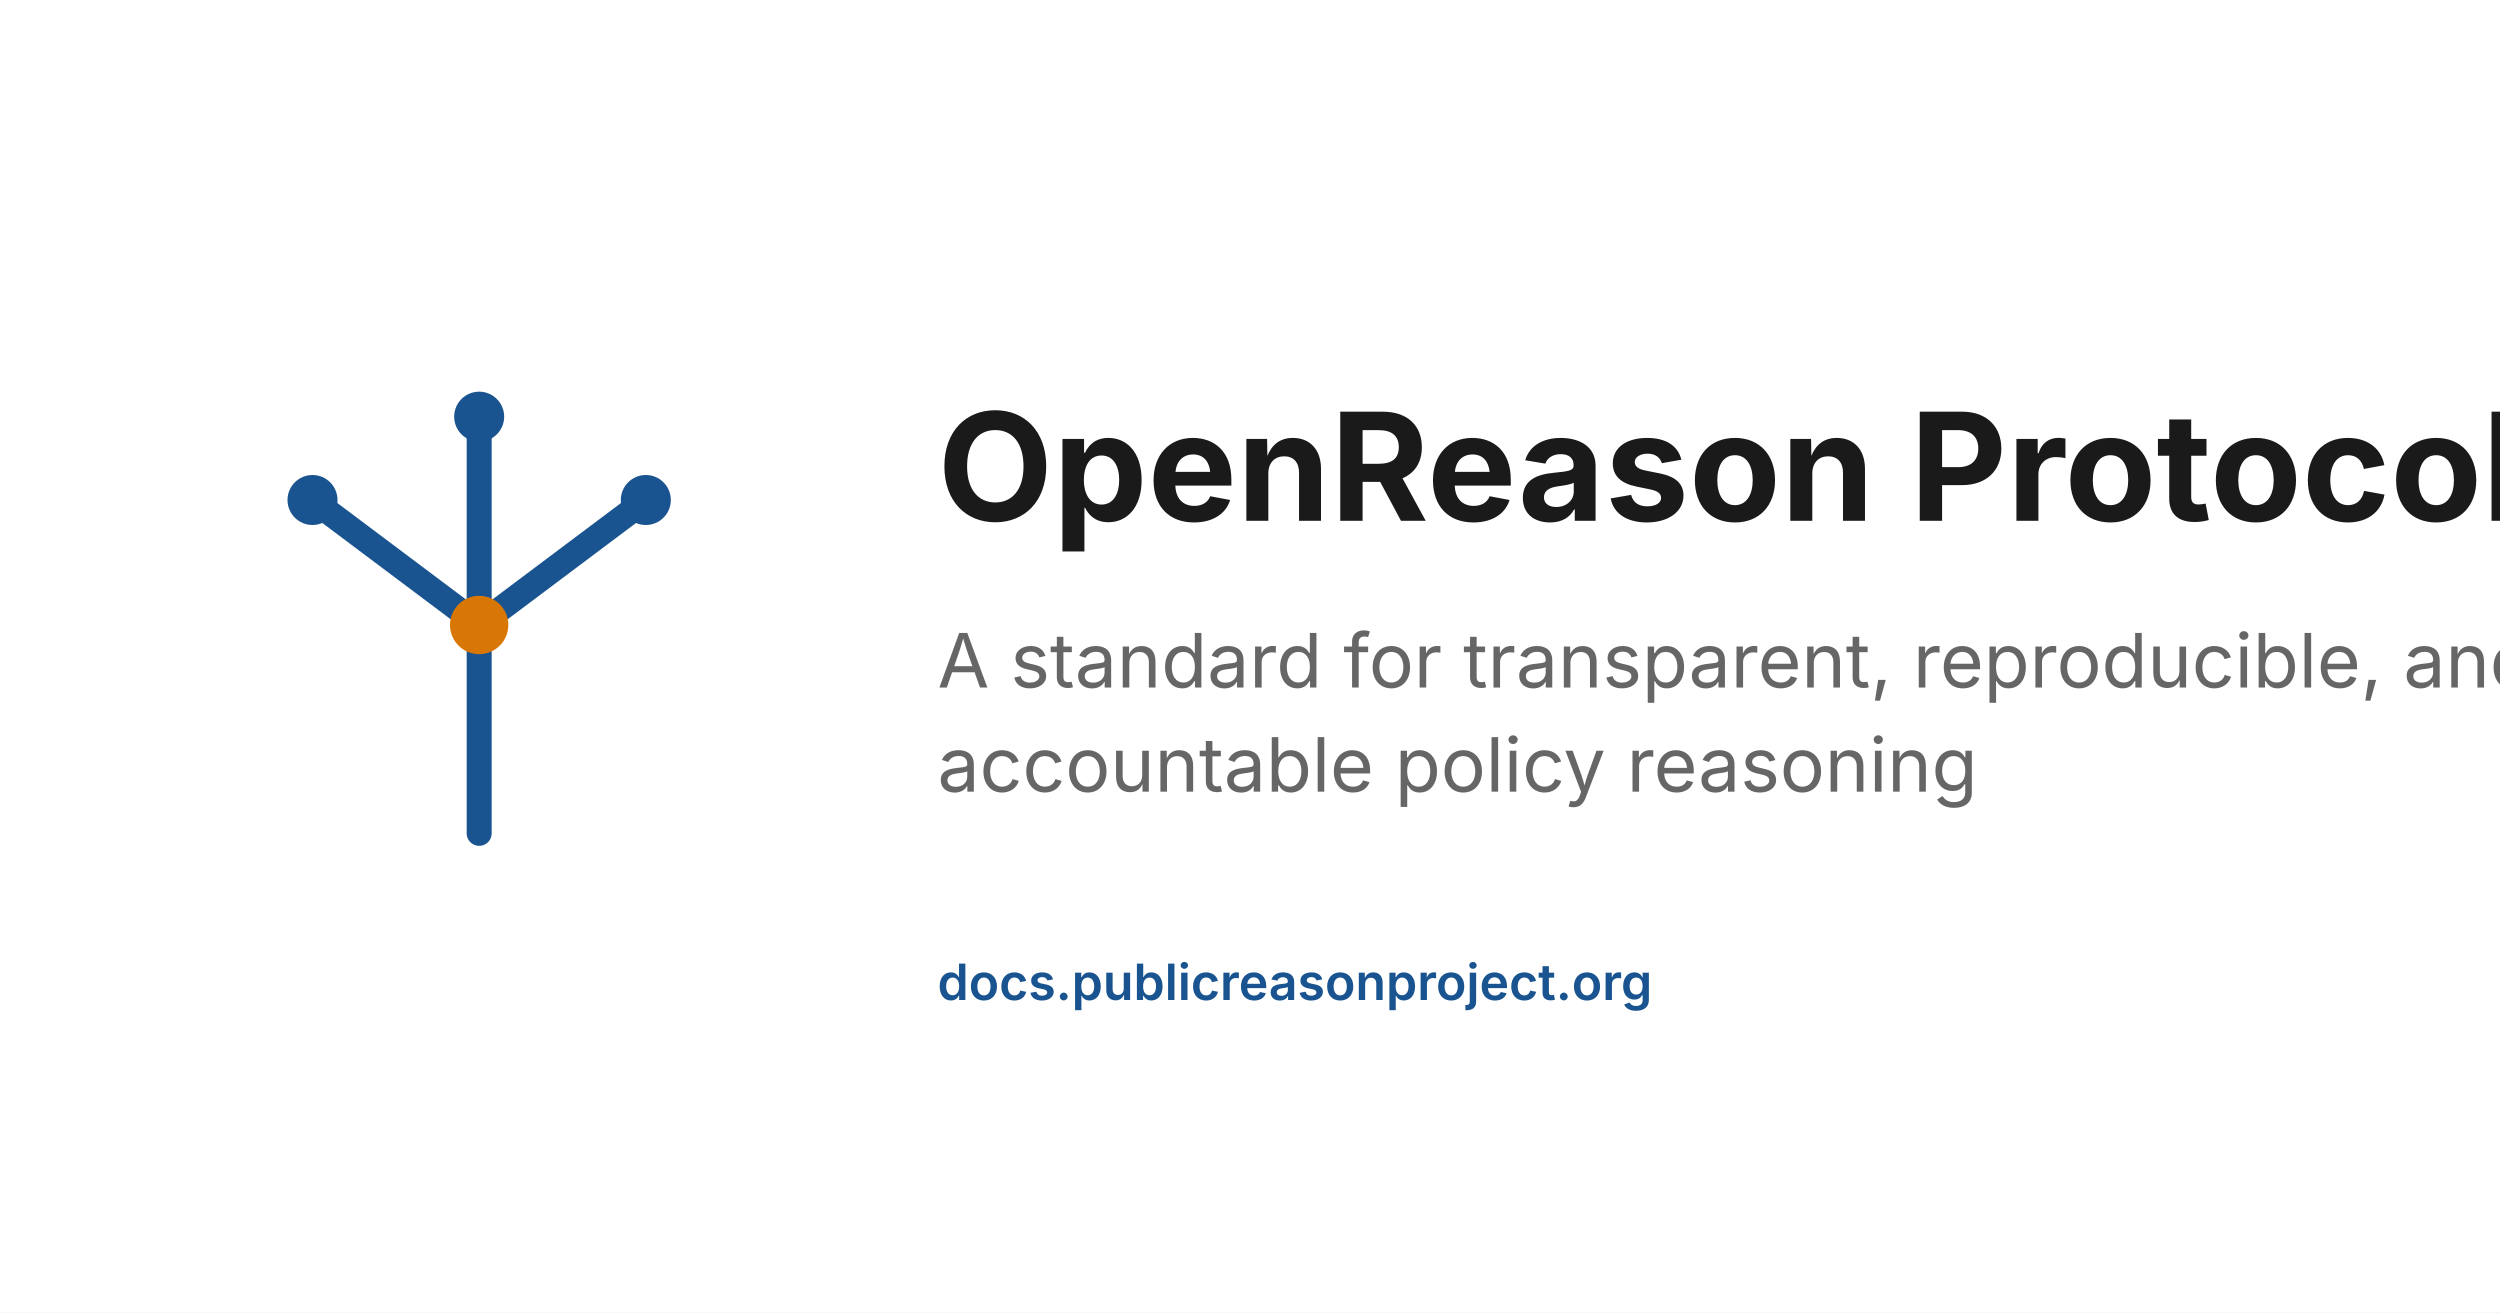
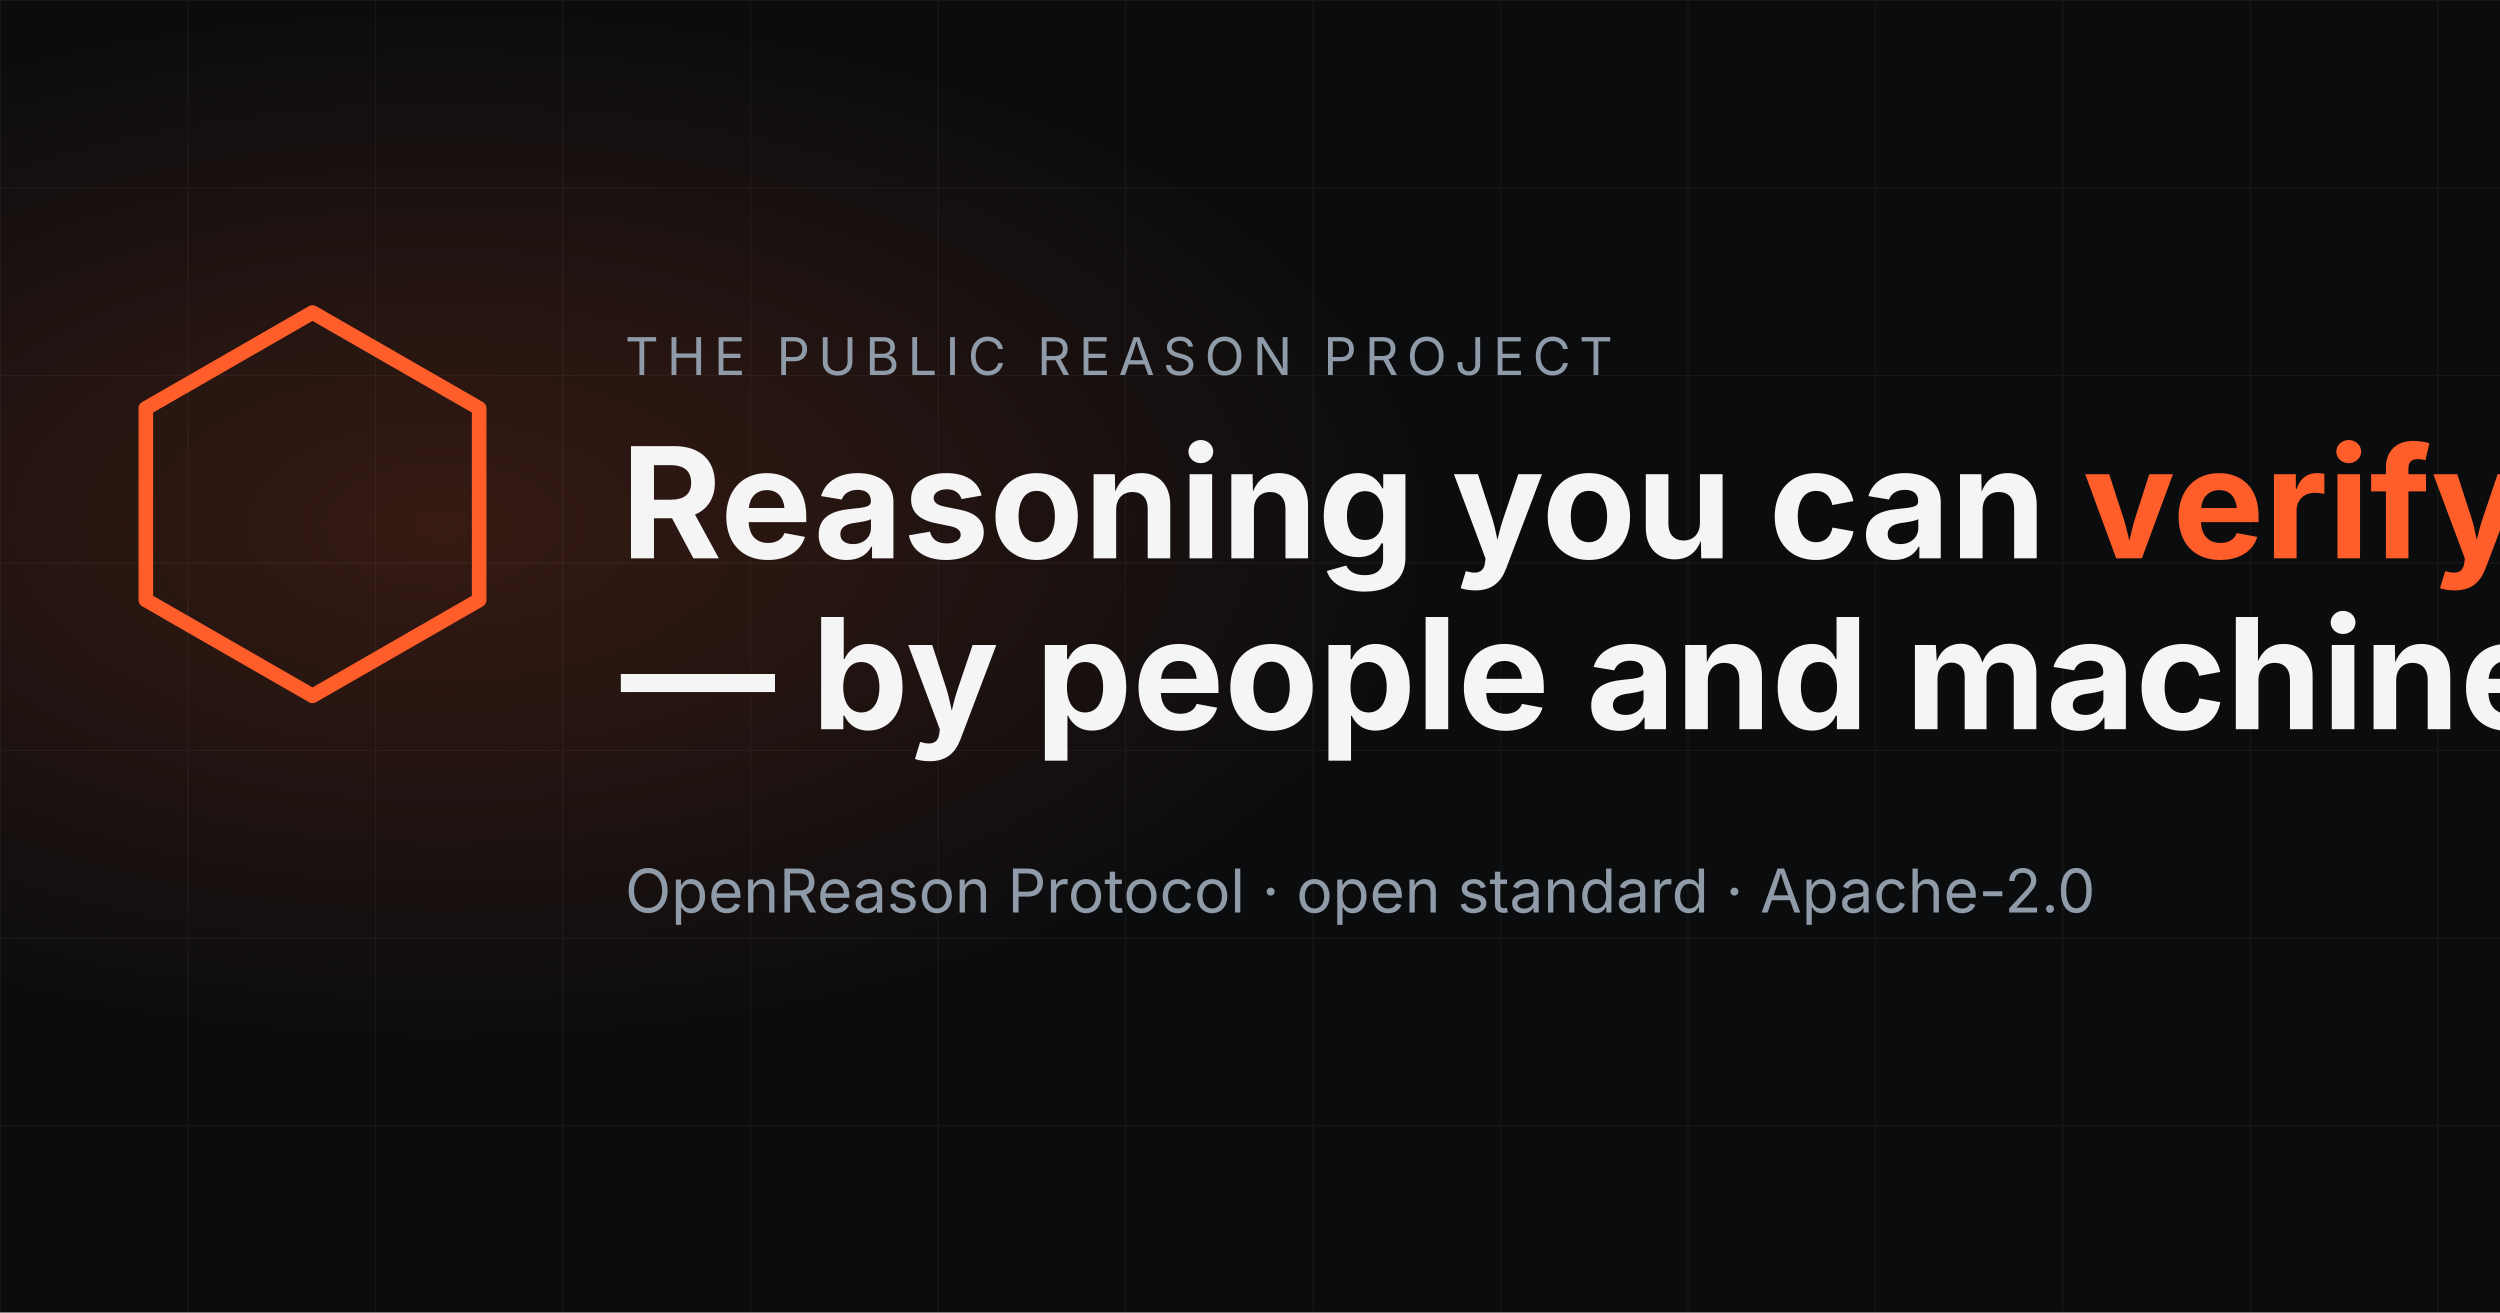
<svg xmlns="http://www.w3.org/2000/svg" viewBox="0 0 1200 630">
-   <rect width="1200" height="630" fill="#ffffff" />
-   <g transform="translate(150, 200)">
-     <line x1="80" y1="200" x2="80" y2="100" stroke="#1a5490" stroke-width="12" stroke-linecap="round" />
-     <path d="M 80 100 Q 40 70, 0 40" fill="none" stroke="#1a5490" stroke-width="12" stroke-linecap="round" />
-     <circle cx="0" cy="40" r="12" fill="#1a5490" />
-     <path d="M 80 100 Q 120 70, 160 40" fill="none" stroke="#1a5490" stroke-width="12" stroke-linecap="round" />
-     <circle cx="160" cy="40" r="12" fill="#1a5490" />
-     <line x1="80" y1="100" x2="80" y2="0" stroke="#1a5490" stroke-width="12" stroke-linecap="round" />
-     <circle cx="80" cy="0" r="12" fill="#1a5490" />
-     <circle cx="80" cy="100" r="14" fill="#d97706" />
-   </g>
-   <text x="450" y="250" font-family="'Inter', -apple-system, sans-serif" font-size="72" font-weight="700" fill="#1a1a1a">OpenReason Protocol</text>
-   <text x="450" y="330" font-family="'Inter', -apple-system, sans-serif" font-size="36" fill="#666666">A standard for transparent, reproducible, and</text>
-   <text x="450" y="380" font-family="'Inter', -apple-system, sans-serif" font-size="36" fill="#666666">accountable policy reasoning</text>
-   <text x="450" y="480" font-family="'Inter', -apple-system, sans-serif" font-size="24" font-weight="600" fill="#1a5490">docs.publicreasonproject.org</text>
+   <rect width="1200" height="630" fill="#0B0C0E" />
+   <defs>
+     <pattern id="grid" width="90" height="90" patternUnits="userSpaceOnUse">
+       <path d="M90 0 H0 V90" fill="none" stroke="#ffffff" stroke-opacity="0.05" stroke-width="1" />
+     </pattern>
+     <radialGradient id="glow" cx="18%" cy="40%" r="40%">
+       <stop offset="0%" stop-color="#FF5D2A" stop-opacity="0.18" />
+       <stop offset="100%" stop-color="#FF5D2A" stop-opacity="0" />
+     </radialGradient>
+   </defs>
+   <rect width="1200" height="630" fill="url(#grid)" />
+   <rect width="1200" height="630" fill="url(#glow)" />
+   <polygon points="150,150 230,196 230,288 150,334 70,288 70,196" fill="none" stroke="#FF5D2A" stroke-width="7" stroke-linejoin="round" stroke-linecap="round" />
+   <text x="300" y="180" font-family="'Funnel Display','Inter',sans-serif" font-size="25" letter-spacing="4" fill="#8F9BA8">THE PUBLIC REASON PROJECT</text>
+   <text x="298" y="268" font-family="'Funnel Display','Inter',sans-serif" font-size="74" font-weight="700" fill="#F5F5F5">Reasoning you can <tspan fill="#FF5D2A">verify</tspan>
+   </text>
+   <text x="298" y="350" font-family="'Funnel Display','Inter',sans-serif" font-size="74" font-weight="700" fill="#F5F5F5">— by people and machines.</text>
+   <text x="300" y="438" font-family="'Funnel Display','Inter',sans-serif" font-size="29" fill="#8F9BA8">OpenReason Protocol · open standard · Apache-2.0</text>
</svg>
